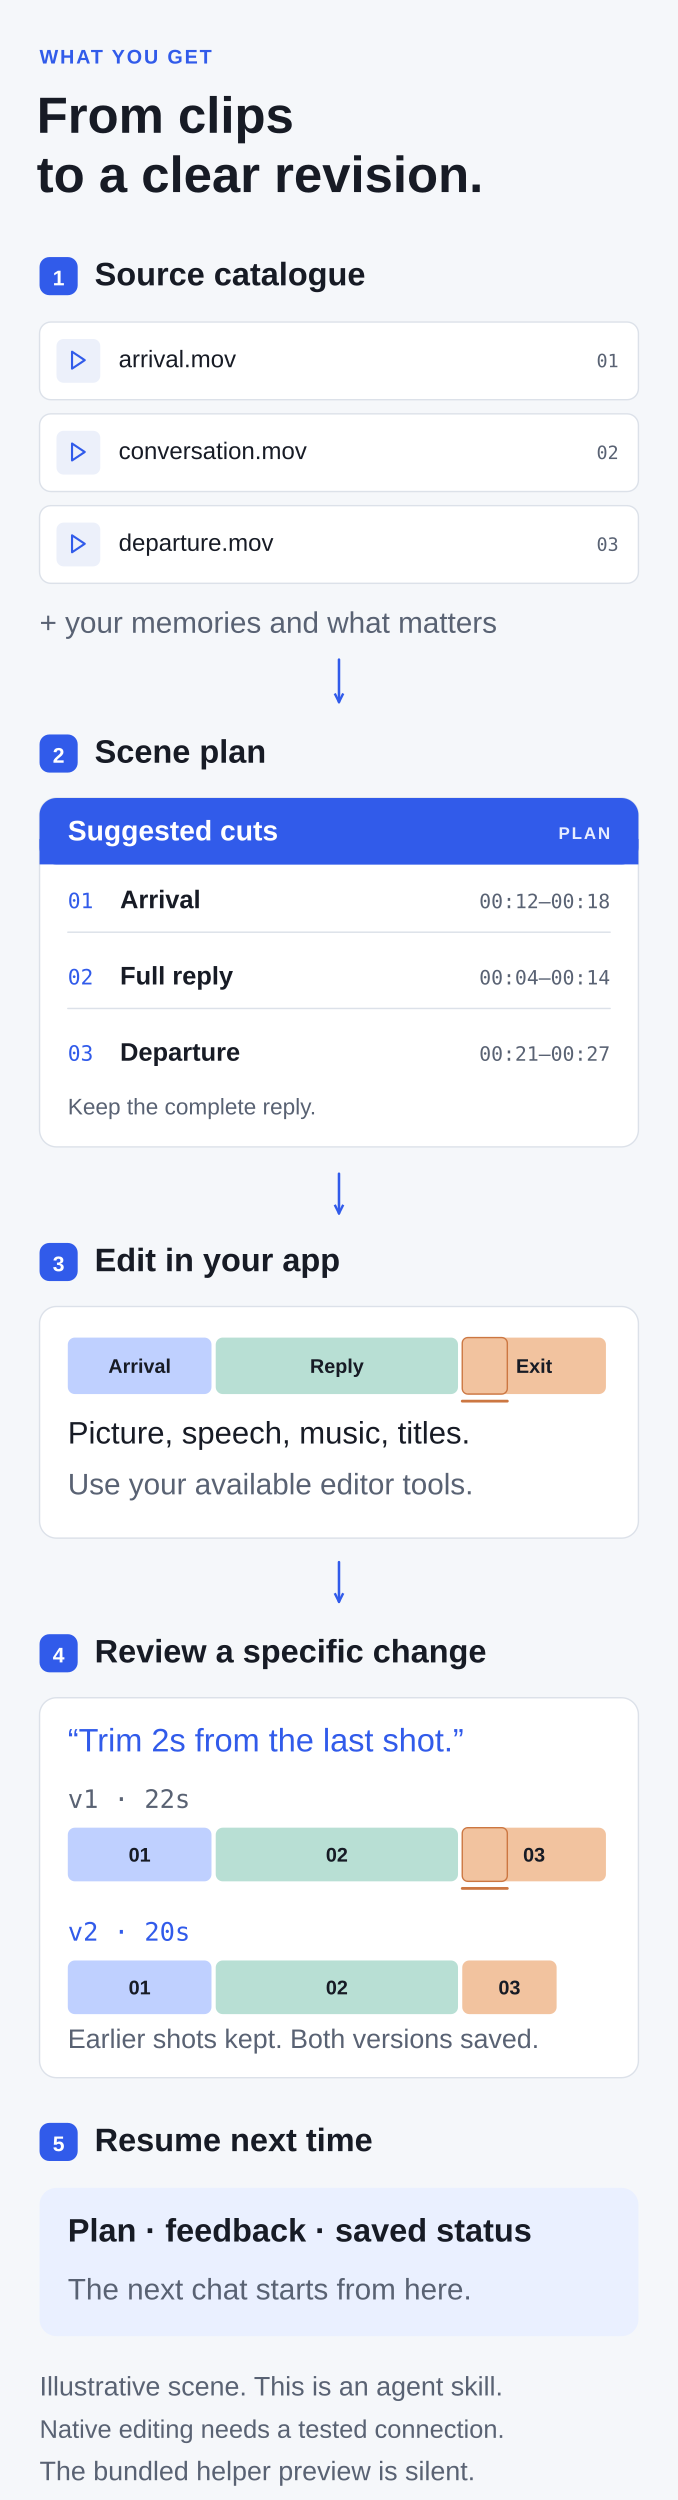
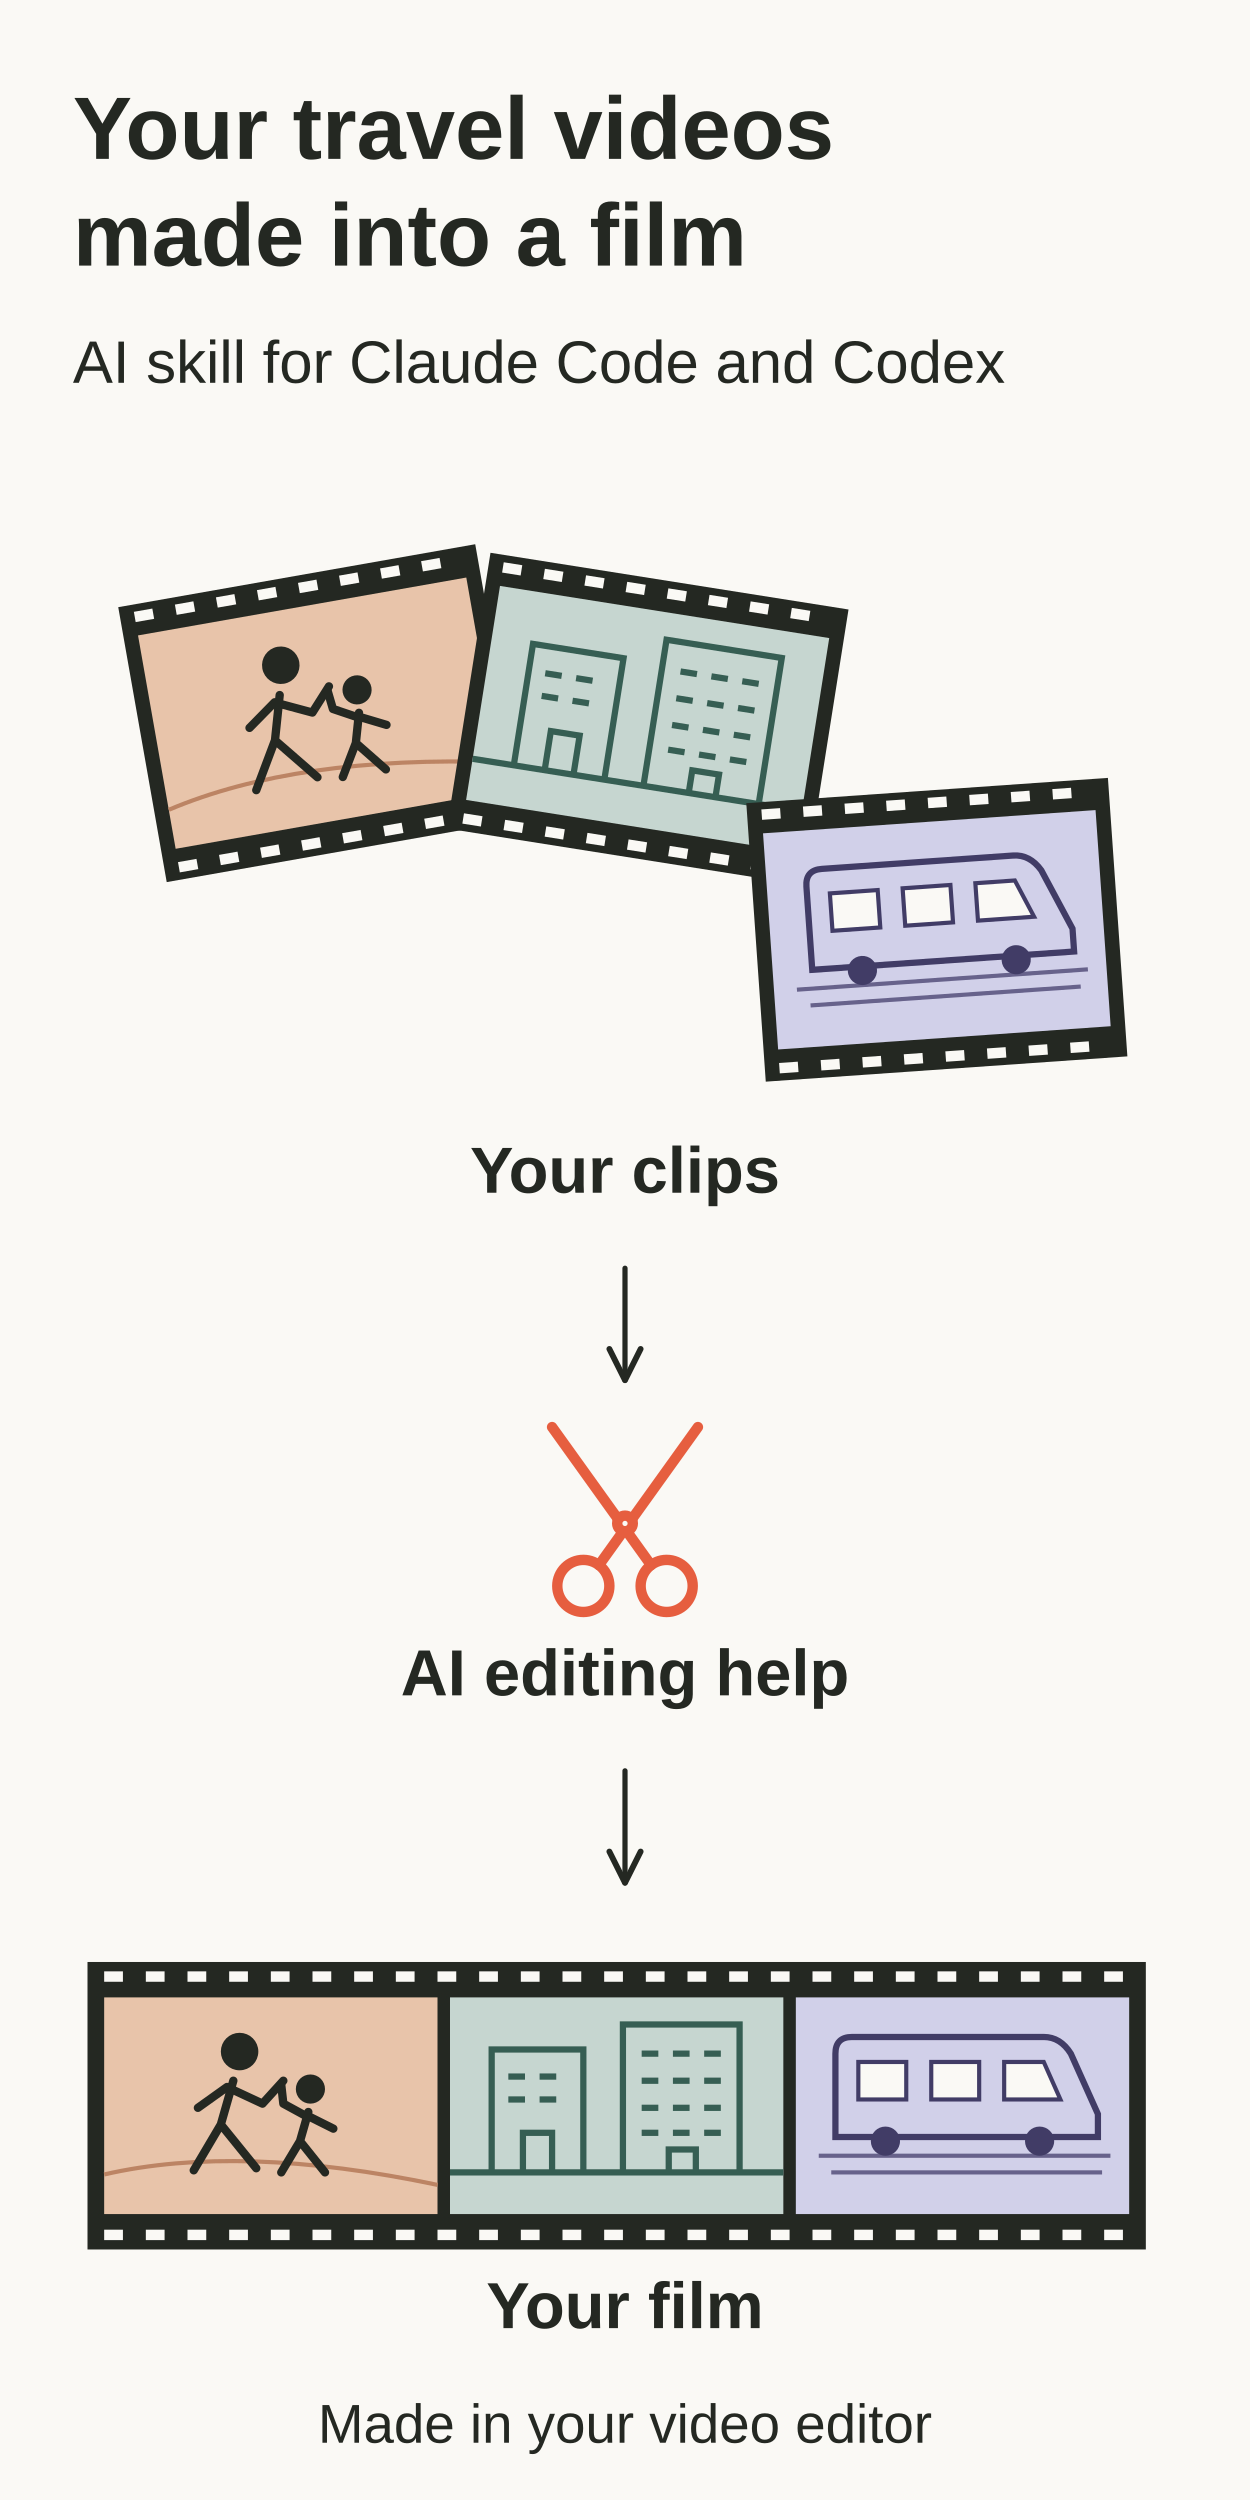
- <svg xmlns="http://www.w3.org/2000/svg" width="480" height="1770" viewBox="0 0 480 1770" role="img" aria-labelledby="title desc">
+ <svg xmlns="http://www.w3.org/2000/svg" xmlns:xlink="http://www.w3.org/1999/xlink" width="480" height="960" viewBox="0 0 480 960" role="img" aria-labelledby="title desc">
+   <rect width="480" height="960" fill="#faf9f5" />
+   <style>text{font-family:Arial,Helvetica,sans-serif;fill:#242822}</style>
  <defs>
-     <marker id="arrow" markerWidth="8" markerHeight="8" refX="7" refY="4" orient="auto" markerUnits="userSpaceOnUse">
-       <path d="M1 1L7 4L1 7" fill="none" stroke="#315bea" stroke-width="1.7" />
+     <g id="walk">
+       <rect width="160" height="104" fill="#e8c4aa" />
+       <path d="M0 85Q65 70 160 90" fill="none" stroke="#bc8464" stroke-width="2" />
+       <g fill="none" stroke="#242822" stroke-width="4" stroke-linecap="round" stroke-linejoin="round">
+         <circle cx="65" cy="26" r="7" fill="#242822" />
+         <path d="M62 40L56 61L43 83M56 61L73 82M61 44L76 51L86 40M59 43L45 53" />
+         <circle cx="99" cy="44" r="5" fill="#242822" />
+         <path d="M98 55L94 69L85 84M94 69L106 84M97 57L86 51L85 42M98 57L110 63" />
+       </g>
+     </g>
+     <g id="street">
+       <rect width="160" height="104" fill="#c6d6d0" />
+       <path d="M0 84H160M20 84V25H64V84M83 84V13H139V84" fill="none" stroke="#365e53" stroke-width="3" />
+       <path d="M28 38H56M28 49H56M92 27H130M92 40H130M92 53H130M92 65H130" stroke="#365e53" stroke-width="3" stroke-dasharray="8 7" />
+       <path d="M35 84V65H49V84M105 84V73H118V84" fill="none" stroke="#365e53" stroke-width="3" />
+     </g>
+     <g id="train">
+       <rect width="160" height="104" fill="#d1d0e9" />
+       <path d="M11 76H151M17 84H147" stroke="#67628b" stroke-width="2" />
+       <path d="M19 67V27Q19 19 27 19H119Q127 19 132 27L145 56V67Z" fill="none" stroke="#413c66" stroke-width="3" />
+       <path d="M30 31H53V49H30ZM65 31H88V49H65ZM100 31H119L127 49H100Z" fill="#faf9f5" stroke="#413c66" stroke-width="2" />
+       <circle cx="43" cy="69" r="7" fill="#413c66" />
+       <circle cx="117" cy="69" r="7" fill="#413c66" />
+     </g>
+     <marker id="arrow" viewBox="0 0 12 12" refX="10" refY="6" markerWidth="9" markerHeight="9" orient="auto-start-reverse">
+       <path d="M2 2L10 6L2 10" fill="none" stroke="#242822" stroke-width="1.5" stroke-linecap="round" stroke-linejoin="round" />
    </marker>
  </defs>
-   <style>text{font-family:Arial,Helvetica,sans-serif;fill:#171b25}.mono{font-family:Menlo,Consolas,monospace}.label{letter-spacing:1.3px}</style>
-   <rect x="0" y="0" width="480" height="1770" rx="0" fill="#f5f7fa" />
-   <text x="28" y="45" font-size="14" font-weight="600" style="fill:#315bea" class="label" text-anchor="start">WHAT YOU GET</text>
-   <text x="26" y="94" font-size="36" font-weight="700" style="fill:#171b25" class="" text-anchor="start">From clips</text>
-   <text x="26" y="136" font-size="36" font-weight="700" style="fill:#171b25" class="" text-anchor="start">to a clear revision.</text>
-   <rect x="28" y="182" width="27" height="27" rx="7" fill="#315bea" />
-   <text x="41.5" y="202" font-size="15" font-weight="700" style="fill:white" class="" text-anchor="middle">1</text>
-   <text x="67" y="202" font-size="23" font-weight="600" style="fill:#171b25" class="" text-anchor="start">Source catalogue</text>
-   <rect x="28" y="228" width="424" height="55" rx="8" fill="white" stroke="#dce1e9" />
-   <rect x="40" y="240" width="31" height="31" rx="5" fill="#ecf0fa" />
-   <path d="M51 249L60 255L51 261Z" fill="none" stroke="#315bea" stroke-width="1.5" stroke-linecap="round" stroke-linejoin="round" />
-   <text x="84" y="260" font-size="17" font-weight="500" style="fill:#171b25" class="" text-anchor="start">arrival.mov</text>
-   <text x="438" y="260" font-size="13" font-weight="500" style="fill:#596273" class="mono" text-anchor="end">01</text>
-   <rect x="28" y="293" width="424" height="55" rx="8" fill="white" stroke="#dce1e9" />
-   <rect x="40" y="305" width="31" height="31" rx="5" fill="#ecf0fa" />
-   <path d="M51 314L60 320L51 326Z" fill="none" stroke="#315bea" stroke-width="1.5" stroke-linecap="round" stroke-linejoin="round" />
-   <text x="84" y="325" font-size="17" font-weight="500" style="fill:#171b25" class="" text-anchor="start">conversation.mov</text>
-   <text x="438" y="325" font-size="13" font-weight="500" style="fill:#596273" class="mono" text-anchor="end">02</text>
-   <rect x="28" y="358" width="424" height="55" rx="8" fill="white" stroke="#dce1e9" />
-   <rect x="40" y="370" width="31" height="31" rx="5" fill="#ecf0fa" />
-   <path d="M51 379L60 385L51 391Z" fill="none" stroke="#315bea" stroke-width="1.5" stroke-linecap="round" stroke-linejoin="round" />
-   <text x="84" y="390" font-size="17" font-weight="500" style="fill:#171b25" class="" text-anchor="start">departure.mov</text>
-   <text x="438" y="390" font-size="13" font-weight="500" style="fill:#596273" class="mono" text-anchor="end">03</text>
-   <text x="28" y="448" font-size="21" font-weight="400" style="fill:#596273" class="" text-anchor="start">+ your memories and what matters</text>
-   <path d="M240 467V497" fill="none" stroke="#315bea" stroke-width="1.8" stroke-linecap="round" stroke-linejoin="round" marker-end="url(#arrow)" />
-   <rect x="28" y="520" width="27" height="27" rx="7" fill="#315bea" />
-   <text x="41.5" y="540" font-size="15" font-weight="700" style="fill:white" class="" text-anchor="middle">2</text>
-   <text x="67" y="540" font-size="23" font-weight="600" style="fill:#171b25" class="" text-anchor="start">Scene plan</text>
-   <rect x="28" y="565" width="424" height="247" rx="12" fill="white" stroke="#dce1e9" />
-   <rect x="28" y="565" width="424" height="47" rx="12" fill="#315bea" />
-   <rect x="28" y="594" width="424" height="18" rx="0" fill="#315bea" />
-   <text x="48" y="595" font-size="20" font-weight="600" style="fill:white" class="" text-anchor="start">Suggested cuts</text>
-   <text x="432" y="594" font-size="12" font-weight="600" style="fill:#e7edff" class="label" text-anchor="end">PLAN</text>
-   <text x="48" y="643" font-size="15" font-weight="500" style="fill:#315bea" class="mono" text-anchor="start">01</text>
-   <text x="85" y="643" font-size="18" font-weight="600" style="fill:#171b25" class="" text-anchor="start">Arrival</text>
-   <text x="432" y="643" font-size="14" font-weight="400" style="fill:#596273" class="mono" text-anchor="end">00:12–00:18</text>
-   <path d="M48 660H432" fill="none" stroke="#dce1e9" stroke-width="1" stroke-linecap="round" stroke-linejoin="round" />
-   <text x="48" y="697" font-size="15" font-weight="500" style="fill:#315bea" class="mono" text-anchor="start">02</text>
-   <text x="85" y="697" font-size="18" font-weight="600" style="fill:#171b25" class="" text-anchor="start">Full reply</text>
-   <text x="432" y="697" font-size="14" font-weight="400" style="fill:#596273" class="mono" text-anchor="end">00:04–00:14</text>
-   <path d="M48 714H432" fill="none" stroke="#dce1e9" stroke-width="1" stroke-linecap="round" stroke-linejoin="round" />
-   <text x="48" y="751" font-size="15" font-weight="500" style="fill:#315bea" class="mono" text-anchor="start">03</text>
-   <text x="85" y="751" font-size="18" font-weight="600" style="fill:#171b25" class="" text-anchor="start">Departure</text>
-   <text x="432" y="751" font-size="14" font-weight="400" style="fill:#596273" class="mono" text-anchor="end">00:21–00:27</text>
-   <text x="48" y="789" font-size="16" font-weight="400" style="fill:#596273" class="" text-anchor="start">Keep the complete reply.</text>
-   <path d="M240 831V859" fill="none" stroke="#315bea" stroke-width="1.8" stroke-linecap="round" stroke-linejoin="round" marker-end="url(#arrow)" />
-   <rect x="28" y="880" width="27" height="27" rx="7" fill="#315bea" />
-   <text x="41.5" y="900" font-size="15" font-weight="700" style="fill:white" class="" text-anchor="middle">3</text>
-   <text x="67" y="900" font-size="23" font-weight="600" style="fill:#171b25" class="" text-anchor="start">Edit in your app</text>
-   <rect x="28" y="925" width="424" height="164" rx="12" fill="white" stroke="#dce1e9" />
-   <rect x="48" y="947" width="101.727" height="40" rx="5" fill="#bfd0ff" />
-   <text x="98.864" y="972.0" font-size="14" font-weight="600" style="fill:#171b25" class="" text-anchor="middle">Arrival</text>
-   <rect x="152.727" y="947" width="171.545" height="40" rx="5" fill="#b8dfd4" />
-   <text x="238.5" y="972.0" font-size="14" font-weight="600" style="fill:#171b25" class="" text-anchor="middle">Reply</text>
-   <rect x="327.273" y="947" width="101.727" height="40" rx="5" fill="#f2c39f" />
-   <text x="378.136" y="972.0" font-size="14" font-weight="600" style="fill:#171b25" class="" text-anchor="middle">Exit</text>
-   <rect x="327.273" y="947" width="31.909" height="40" rx="4" fill="none" stroke="#cc7742" />
-   <path d="M327.273 992H359.182" fill="none" stroke="#cc7742" stroke-width="2" stroke-linecap="round" stroke-linejoin="round" />
-   <text x="48" y="1022" font-size="22" font-weight="500" style="fill:#171b25" class="" text-anchor="start">Picture, speech, music, titles.</text>
-   <text x="48" y="1058" font-size="21" font-weight="400" style="fill:#596273" class="" text-anchor="start">Use your available editor tools.</text>
-   <path d="M240 1106V1134" fill="none" stroke="#315bea" stroke-width="1.8" stroke-linecap="round" stroke-linejoin="round" marker-end="url(#arrow)" />
-   <rect x="28" y="1157" width="27" height="27" rx="7" fill="#315bea" />
-   <text x="41.5" y="1177" font-size="15" font-weight="700" style="fill:white" class="" text-anchor="middle">4</text>
-   <text x="67" y="1177" font-size="23" font-weight="600" style="fill:#171b25" class="" text-anchor="start">Review a specific change</text>
-   <rect x="28" y="1202" width="424" height="269" rx="12" fill="white" stroke="#dce1e9" />
-   <text x="48" y="1240" font-size="23" font-weight="500" style="fill:#315bea" class="" text-anchor="start">“Trim 2s from the last shot.”</text>
-   <text x="48" y="1280" font-size="18" font-weight="500" style="fill:#596273" class="mono" text-anchor="start">v1 · 22s</text>
-   <rect x="48" y="1294" width="101.727" height="38" rx="5" fill="#bfd0ff" />
-   <text x="98.864" y="1318.0" font-size="14" font-weight="600" style="fill:#171b25" class="" text-anchor="middle">01</text>
-   <rect x="152.727" y="1294" width="171.545" height="38" rx="5" fill="#b8dfd4" />
-   <text x="238.5" y="1318.0" font-size="14" font-weight="600" style="fill:#171b25" class="" text-anchor="middle">02</text>
-   <rect x="327.273" y="1294" width="101.727" height="38" rx="5" fill="#f2c39f" />
-   <text x="378.136" y="1318.0" font-size="14" font-weight="600" style="fill:#171b25" class="" text-anchor="middle">03</text>
-   <rect x="327.273" y="1294" width="31.909" height="38" rx="4" fill="none" stroke="#cc7742" />
-   <path d="M327.273 1337H359.182" fill="none" stroke="#cc7742" stroke-width="2" stroke-linecap="round" stroke-linejoin="round" />
-   <text x="48" y="1374" font-size="18" font-weight="500" style="fill:#315bea" class="mono" text-anchor="start">v2 · 20s</text>
-   <rect x="48" y="1388" width="101.727" height="38" rx="5" fill="#bfd0ff" />
-   <text x="98.864" y="1412.0" font-size="14" font-weight="600" style="fill:#171b25" class="" text-anchor="middle">01</text>
-   <rect x="152.727" y="1388" width="171.545" height="38" rx="5" fill="#b8dfd4" />
-   <text x="238.5" y="1412.0" font-size="14" font-weight="600" style="fill:#171b25" class="" text-anchor="middle">02</text>
-   <rect x="327.273" y="1388" width="66.818" height="38" rx="5" fill="#f2c39f" />
-   <text x="360.682" y="1412.0" font-size="14" font-weight="600" style="fill:#171b25" class="" text-anchor="middle">03</text>
-   <text x="48" y="1450" font-size="19" font-weight="400" style="fill:#596273" class="" text-anchor="start">Earlier shots kept. Both versions saved.</text>
-   <rect x="28" y="1503" width="27" height="27" rx="7" fill="#315bea" />
-   <text x="41.5" y="1523" font-size="15" font-weight="700" style="fill:white" class="" text-anchor="middle">5</text>
-   <text x="67" y="1523" font-size="23" font-weight="600" style="fill:#171b25" class="" text-anchor="start">Resume next time</text>
-   <rect x="28" y="1549" width="424" height="105" rx="12" fill="#eaf0ff" />
-   <text x="48" y="1587" font-size="23" font-weight="600" style="fill:#171b25" class="" text-anchor="start">Plan · feedback · saved status</text>
-   <text x="48" y="1628" font-size="21" font-weight="400" style="fill:#596273" class="" text-anchor="start">The next chat starts from here.</text>
-   <text x="28" y="1696" font-size="19" font-weight="400" style="fill:#596273" class="" text-anchor="start">Illustrative scene. This is an agent skill.</text>
-   <text x="28" y="1726" font-size="18" font-weight="400" style="fill:#596273" class="" text-anchor="start">Native editing needs a tested connection.</text>
-   <text x="28" y="1756" font-size="19" font-weight="400" style="fill:#596273" class="" text-anchor="start">The bundled helper preview is silent.</text>
+   <text x="28" y="61" font-size="34" font-weight="700" fill="#242822" style="fill:#242822" text-anchor="start">Your travel videos</text>
+   <text x="28" y="102" font-size="34" font-weight="700" fill="#242822" style="fill:#242822" text-anchor="start">made into a film</text>
+   <text x="28" y="147" font-size="23" font-weight="400" fill="#242822" style="fill:#242822" text-anchor="start">AI skill for Claude Code and Codex</text>
+   <g transform="translate(53 244) rotate(-10) scale(0.8)">
+     <rect x="-7" y="-15" width="174" height="134" fill="#242822" />
+     <use xlink:href="#walk" />
+     <path d="M0 -9h9M0 113h9" stroke="#faf9f5" stroke-width="5" />
+     <path d="M20 -9h9M20 113h9" stroke="#faf9f5" stroke-width="5" />
+     <path d="M40 -9h9M40 113h9" stroke="#faf9f5" stroke-width="5" />
+     <path d="M60 -9h9M60 113h9" stroke="#faf9f5" stroke-width="5" />
+     <path d="M80 -9h9M80 113h9" stroke="#faf9f5" stroke-width="5" />
+     <path d="M100 -9h9M100 113h9" stroke="#faf9f5" stroke-width="5" />
+     <path d="M120 -9h9M120 113h9" stroke="#faf9f5" stroke-width="5" />
+     <path d="M140 -9h9M140 113h9" stroke="#faf9f5" stroke-width="5" />
+   </g>
+   <g transform="translate(192 225) rotate(9) scale(0.8)">
+     <rect x="-7" y="-15" width="174" height="134" fill="#242822" />
+     <use xlink:href="#street" />
+     <path d="M0 -9h9M0 113h9" stroke="#faf9f5" stroke-width="5" />
+     <path d="M20 -9h9M20 113h9" stroke="#faf9f5" stroke-width="5" />
+     <path d="M40 -9h9M40 113h9" stroke="#faf9f5" stroke-width="5" />
+     <path d="M60 -9h9M60 113h9" stroke="#faf9f5" stroke-width="5" />
+     <path d="M80 -9h9M80 113h9" stroke="#faf9f5" stroke-width="5" />
+     <path d="M100 -9h9M100 113h9" stroke="#faf9f5" stroke-width="5" />
+     <path d="M120 -9h9M120 113h9" stroke="#faf9f5" stroke-width="5" />
+     <path d="M140 -9h9M140 113h9" stroke="#faf9f5" stroke-width="5" />
+   </g>
+   <g transform="translate(293 320) rotate(-4) scale(0.8)">
+     <rect x="-7" y="-15" width="174" height="134" fill="#242822" />
+     <use xlink:href="#train" />
+     <path d="M0 -9h9M0 113h9" stroke="#faf9f5" stroke-width="5" />
+     <path d="M20 -9h9M20 113h9" stroke="#faf9f5" stroke-width="5" />
+     <path d="M40 -9h9M40 113h9" stroke="#faf9f5" stroke-width="5" />
+     <path d="M60 -9h9M60 113h9" stroke="#faf9f5" stroke-width="5" />
+     <path d="M80 -9h9M80 113h9" stroke="#faf9f5" stroke-width="5" />
+     <path d="M100 -9h9M100 113h9" stroke="#faf9f5" stroke-width="5" />
+     <path d="M120 -9h9M120 113h9" stroke="#faf9f5" stroke-width="5" />
+     <path d="M140 -9h9M140 113h9" stroke="#faf9f5" stroke-width="5" />
+   </g>
+   <text x="240" y="458" font-size="25" font-weight="700" fill="#242822" style="fill:#242822" text-anchor="middle">Your clips</text>
+   <path d="M240 487V530" fill="none" stroke="#242822" stroke-width="2" stroke-linecap="round" marker-end="url(#arrow)" />
+   <g transform="translate(240 588) scale(1)" fill="none" stroke="#e65e3f" stroke-width="4" stroke-linecap="round" stroke-linejoin="round">
+     <circle cx="-16" cy="21" r="10" />
+     <circle cx="16" cy="21" r="10" />
+     <path d="M-10 13L28 -40M10 13L-28 -40" />
+     <circle cy="-3" r="3" fill="#faf9f5" />
+   </g>
+   <text x="240" y="651" font-size="25" font-weight="700" fill="#242822" style="fill:#242822" text-anchor="middle">AI editing help</text>
+   <path d="M240 680V723" fill="none" stroke="#242822" stroke-width="2" stroke-linecap="round" marker-end="url(#arrow)" />
+   <g transform="translate(40 767) scale(0.8)">
+     <rect x="-8" y="-17" width="508" height="138" fill="#242822" />
+     <use xlink:href="#walk" x="0" />
+     <use xlink:href="#street" x="166" />
+     <use xlink:href="#train" x="332" />
+     <path d="M0 -10h9M0 114h9" stroke="#faf9f5" stroke-width="5" />
+     <path d="M20 -10h9M20 114h9" stroke="#faf9f5" stroke-width="5" />
+     <path d="M40 -10h9M40 114h9" stroke="#faf9f5" stroke-width="5" />
+     <path d="M60 -10h9M60 114h9" stroke="#faf9f5" stroke-width="5" />
+     <path d="M80 -10h9M80 114h9" stroke="#faf9f5" stroke-width="5" />
+     <path d="M100 -10h9M100 114h9" stroke="#faf9f5" stroke-width="5" />
+     <path d="M120 -10h9M120 114h9" stroke="#faf9f5" stroke-width="5" />
+     <path d="M140 -10h9M140 114h9" stroke="#faf9f5" stroke-width="5" />
+     <path d="M160 -10h9M160 114h9" stroke="#faf9f5" stroke-width="5" />
+     <path d="M180 -10h9M180 114h9" stroke="#faf9f5" stroke-width="5" />
+     <path d="M200 -10h9M200 114h9" stroke="#faf9f5" stroke-width="5" />
+     <path d="M220 -10h9M220 114h9" stroke="#faf9f5" stroke-width="5" />
+     <path d="M240 -10h9M240 114h9" stroke="#faf9f5" stroke-width="5" />
+     <path d="M260 -10h9M260 114h9" stroke="#faf9f5" stroke-width="5" />
+     <path d="M280 -10h9M280 114h9" stroke="#faf9f5" stroke-width="5" />
+     <path d="M300 -10h9M300 114h9" stroke="#faf9f5" stroke-width="5" />
+     <path d="M320 -10h9M320 114h9" stroke="#faf9f5" stroke-width="5" />
+     <path d="M340 -10h9M340 114h9" stroke="#faf9f5" stroke-width="5" />
+     <path d="M360 -10h9M360 114h9" stroke="#faf9f5" stroke-width="5" />
+     <path d="M380 -10h9M380 114h9" stroke="#faf9f5" stroke-width="5" />
+     <path d="M400 -10h9M400 114h9" stroke="#faf9f5" stroke-width="5" />
+     <path d="M420 -10h9M420 114h9" stroke="#faf9f5" stroke-width="5" />
+     <path d="M440 -10h9M440 114h9" stroke="#faf9f5" stroke-width="5" />
+     <path d="M460 -10h9M460 114h9" stroke="#faf9f5" stroke-width="5" />
+     <path d="M480 -10h9M480 114h9" stroke="#faf9f5" stroke-width="5" />
+   </g>
+   <text x="240" y="894" font-size="25" font-weight="700" fill="#242822" style="fill:#242822" text-anchor="middle">Your film</text>
+   <text x="240" y="938" font-size="21" font-weight="400" fill="#242822" style="fill:#242822" text-anchor="middle">Made in your video editor</text>
</svg>
